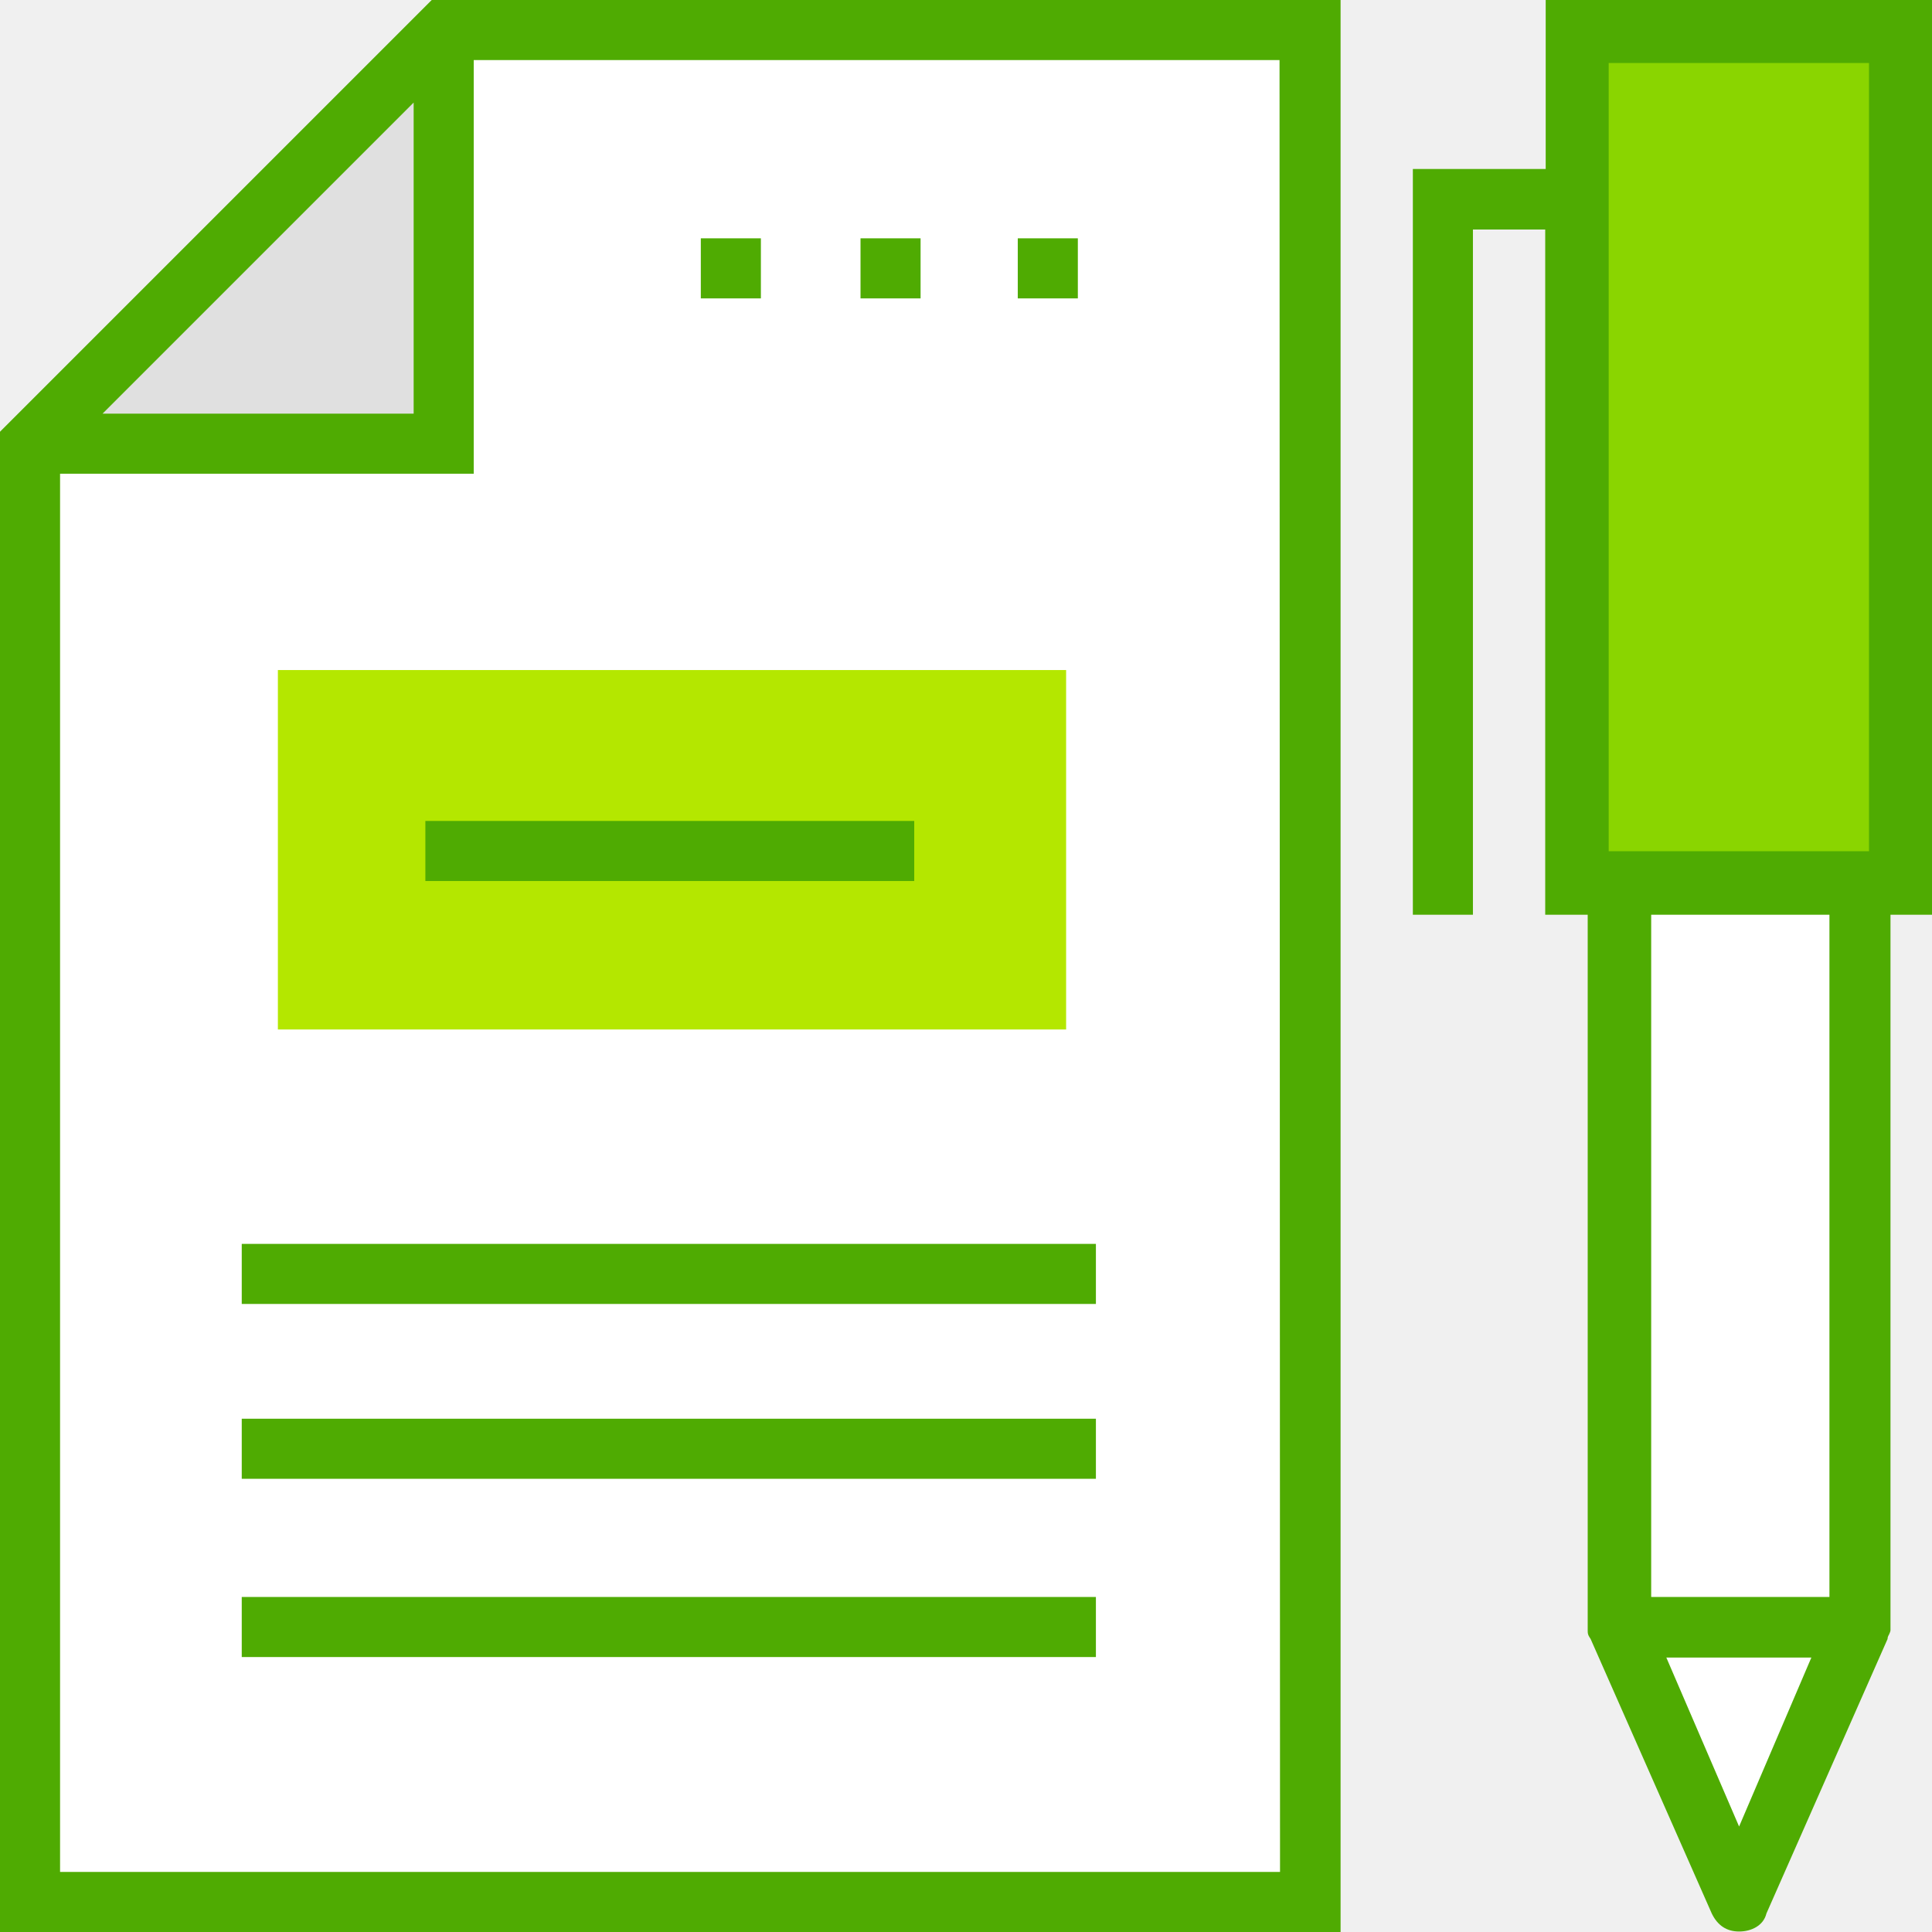
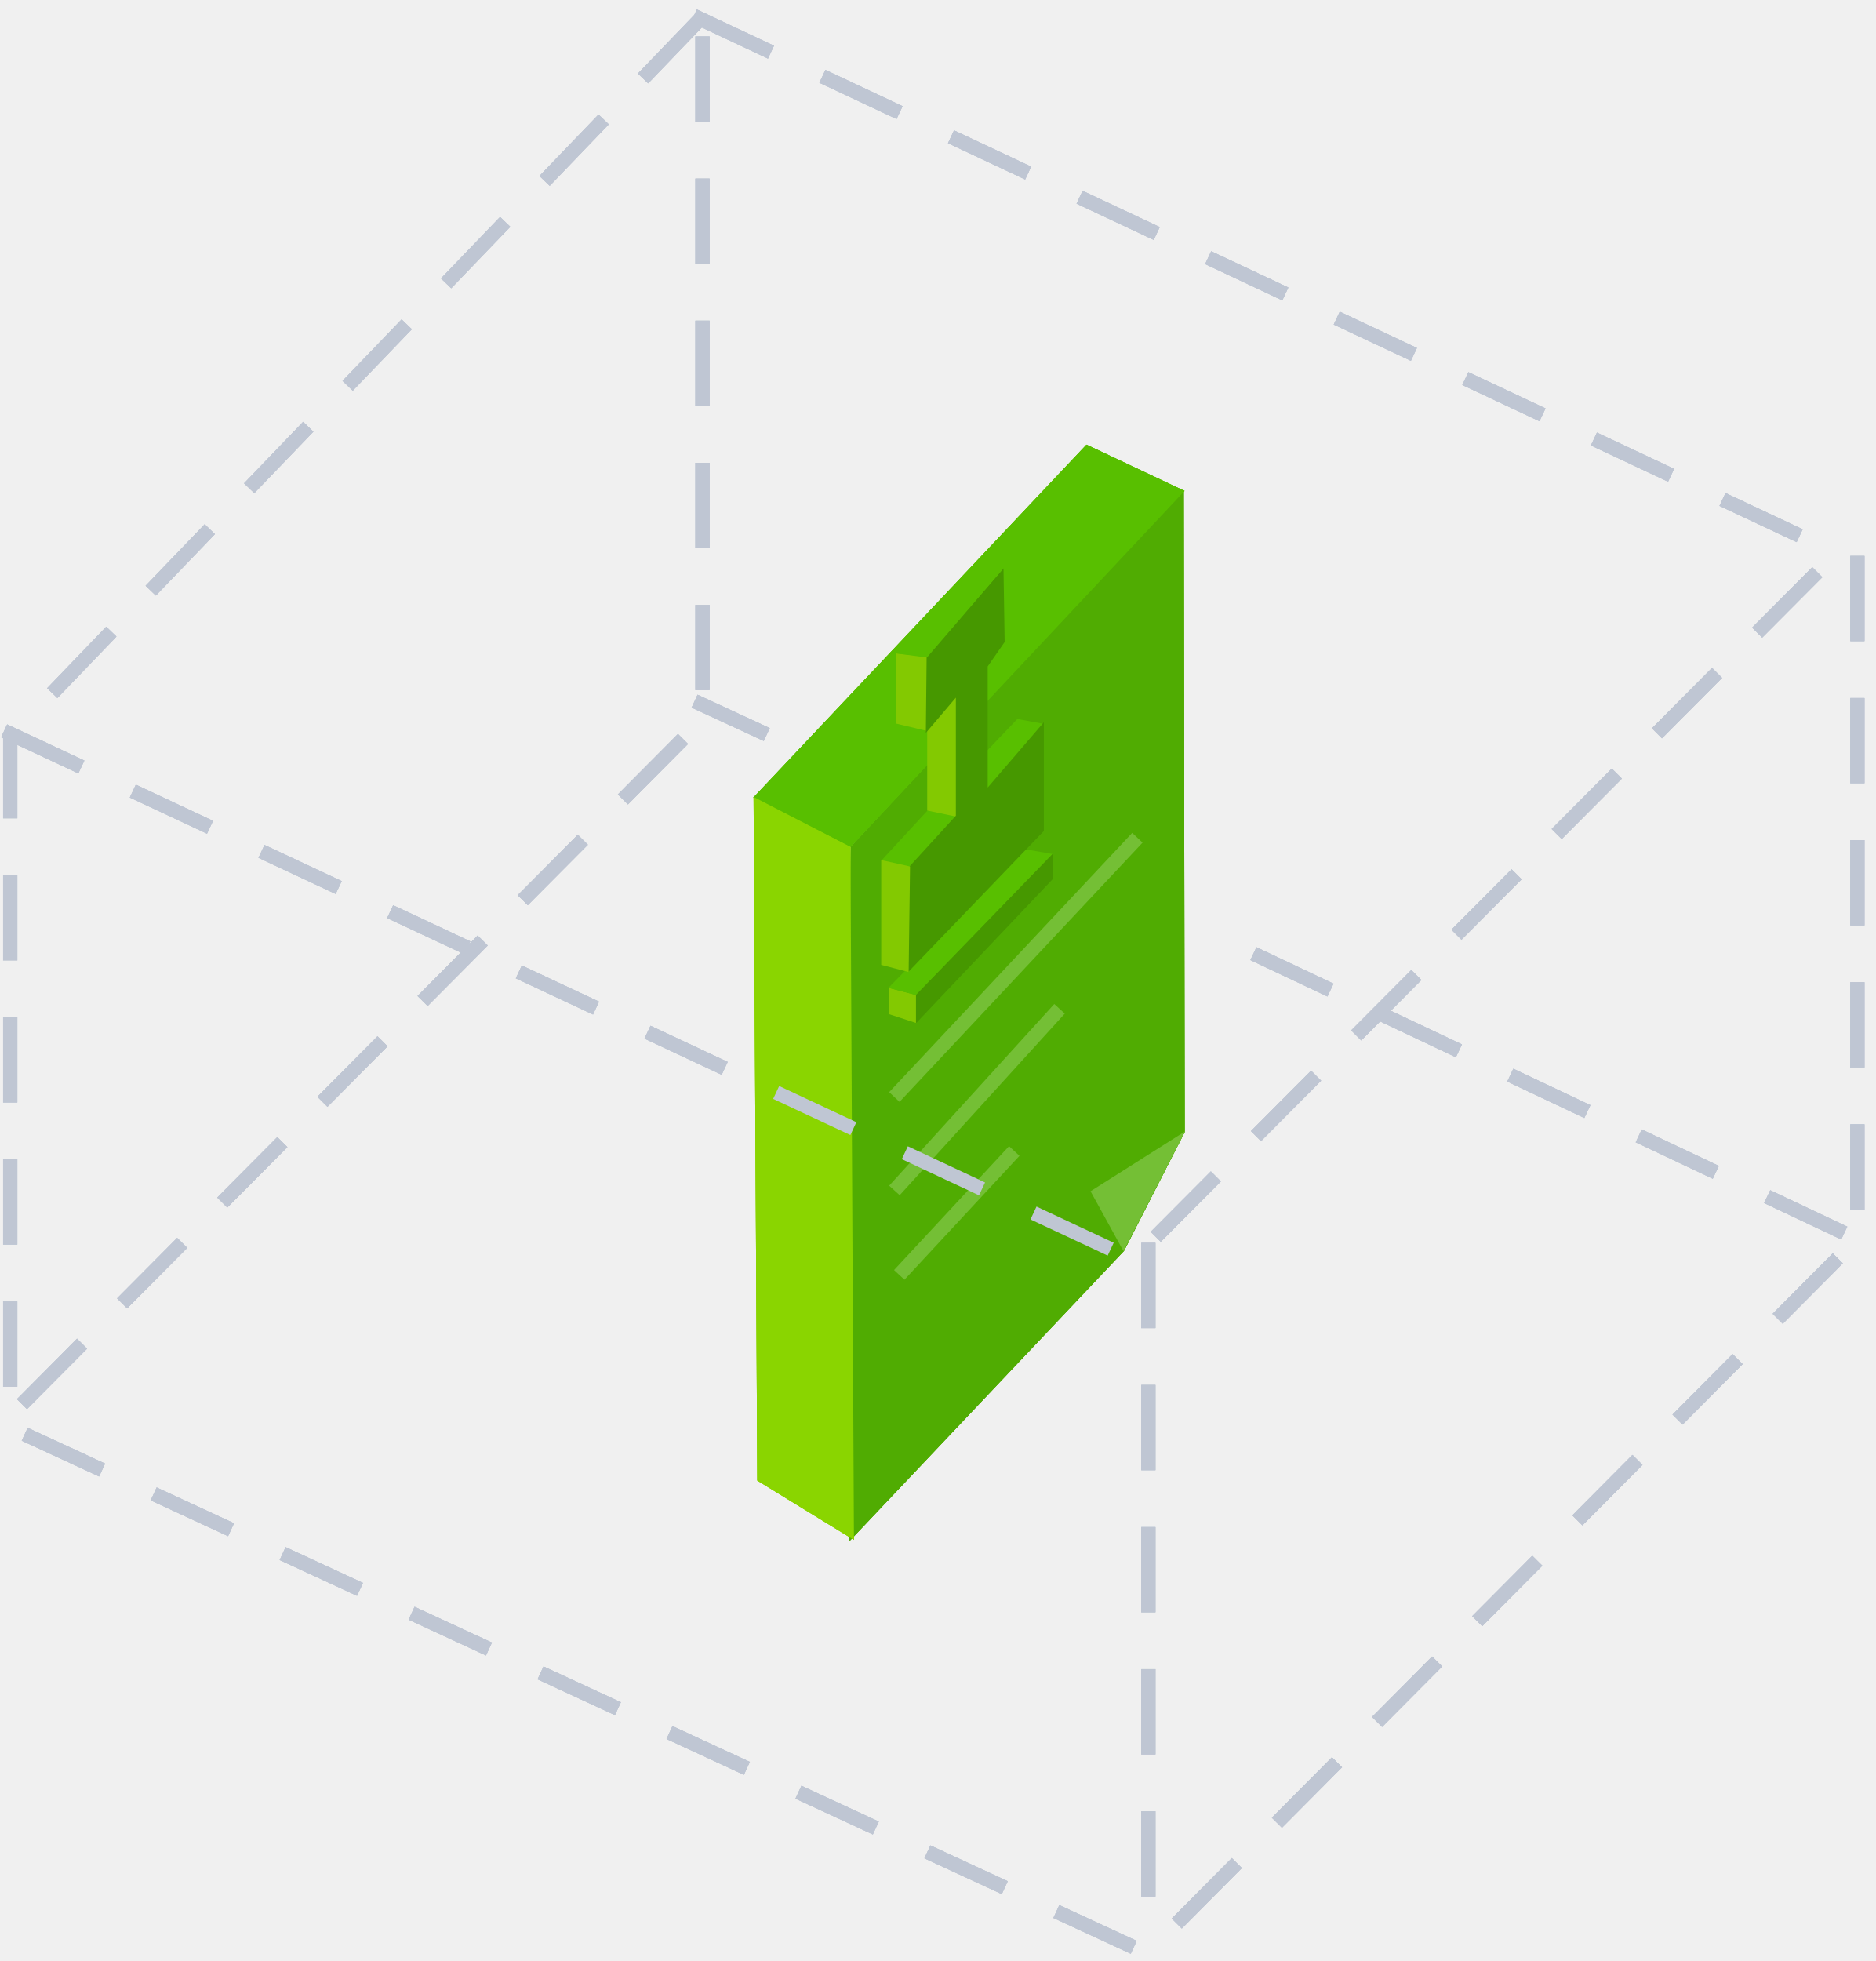
- <svg xmlns="http://www.w3.org/2000/svg" version="1.1" id="Layer_1" x="0px" y="0px" viewBox="0 0 395.6 395.6" style="enable-background:new 0 0 395.6 395.6;" xml:space="preserve">
-   <style type="text/css">
- 	.st0{fill:#FFFFFF;}
- 	.st1{fill:#4FAB02;}
- 	.st2{fill:#8AD500;}
- 	.st3{fill:#B4E700;}
- 	.st4{fill:#E0E0E0;}
- </style>
-   <g>
-     <polygon class="st0" points="380.8,333.2 356.1,389.4 331.3,333.2  " />
-     <rect x="331.4" y="179.8" class="st0" width="48.8" height="153.4" />
-   </g>
-   <path class="st1" d="M316.5,0v34.6h-27.2v152.7h12.3V47h14.8v140.3h8.7v146.5c0,0.3,0,0.6,0.1,0.9s0.3,0.6,0.5,0.9l24.8,56.2  c1.2,2.5,3.1,3.7,5.6,3.7s5-1.2,5.6-3.7l24.8-56.2c0-0.3,0.1-0.6,0.3-0.9c0.1-0.3,0.3-0.6,0.3-0.9V187.3h8.6V0H316.5z M356.1,374  l-14.9-34.6h29.7L356.1,374z M374.6,327h-36.5V187.3h36.5V327z" />
-   <rect x="329.4" y="12.9" class="st2" width="53.3" height="161.4" />
-   <polygon class="st0" points="90.9,6.2 6.2,90.9 6.2,389.4 268.3,389.4 268.3,6.2 " />
-   <rect x="56.9" y="137.2" class="st3" width="161.4" height="73.6" />
-   <rect x="87.1" y="168.1" class="st1" width="100.1" height="12.3" />
-   <path class="st4" d="M90.9,90.9V7.4c0-0.6-0.6-0.6-1.2-0.6L7.4,89.7c-0.6,0.6,0,1.2,0.6,1.2H90.9L90.9,90.9z" />
-   <g>
-     <path class="st1" d="M88.4,0L0,88.4v307.3h274.5V0H88.4z M84.7,21v63.7H21L84.7,21z M262.1,383.3H12.3V97H97V12.3h165L262.1,383.3   L262.1,383.3z" />
-     <rect x="49.5" y="254.7" class="st1" width="174.9" height="12.3" />
-     <rect x="49.5" y="290.5" class="st1" width="174.9" height="12.3" />
-     <rect x="49.5" y="327" class="st1" width="174.9" height="12.3" />
-     <rect x="143.5" y="48.8" class="st1" width="12.3" height="12.3" />
-     <rect x="176.2" y="48.8" class="st1" width="12.3" height="12.3" />
-     <rect x="208.4" y="48.8" class="st1" width="12.3" height="12.3" />
+ <svg xmlns="http://www.w3.org/2000/svg" width="132px" height="138px" viewBox="0 0 132 138" version="1.1">
+   <defs />
+   <g id="Page-1" stroke="none" stroke-width="1" fill="none" fill-rule="evenodd">
+     <g id="首页编辑版" transform="translate(-649, -2747)">
+       <g id="Group-62" transform="translate(647, 2746)">
+         <g id="智能合约" transform="translate(0.739086, 0.727089)">
+           <g id="Group-45" transform="translate(50.1696, 29.73544)">
+             <g id="Group-44">
+               <g id="Group-24" transform="translate(0.297815, 0.776551)">
+                 <polygon id="Path-16" fill="#50AC02" points="10.673 29.361 10.592 37.403 10.592 47.011 10.592 78.198 29.903 57.791 34.175 49.411 34.108 4.269" />
+                 <polygon id="Path-17" fill="#58BF00" transform="translate(19.00648, 15.20066) rotate(-9) translate(-19.00648, -15.20066) " points="2.33 23.383 8.543 27.884 35.683 6.814 29.374 2.517" />
+                 <polygon id="Path-15" fill="#8AD500" points="3.833 25.842 10.651 29.359 10.896 78.125 4.094 73.951" />
+                 <path d="M14.082,46.596 L30.504,29.08" id="Line-36" stroke="#74BF35" stroke-linecap="square" />
+                 <path d="M14.082,53.165 L25.03,41.122" id="Line-36" stroke="#74BF35" stroke-linecap="square" />
+                 <path d="M14.426,59.111 L21.84,51.126" id="Line-36" stroke="#74BF35" stroke-linecap="square" />
+               </g>
+               <g id="Group-34" transform="translate(10.72828, 9.215473)">
+                 <g id="Group-31" transform="translate(0, 0.040174)">
+                   <g id="Group-29" transform="translate(0.394382, 0.709878)">
+                     <g id="Group-33" transform="translate(0.71505, 19.69217)">
+                       <polygon id="Rectangle" fill="#83C901" points="1.813 10.4 3.75 10.902 3.75 12.876 1.813 12.243" />
+                       <polygon id="Path-17" fill="#58BF00" transform="translate(7.576639, 5.765771) rotate(-9) translate(-7.576639, -5.765771) " points="1.132 9.433 2.977 10.245 14.021 1.941 12.103 1.287" />
+                       <polygon id="Path-61" fill="#469800" points="3.723 10.894 3.723 12.89 13.345 2.746 13.345 0.967" />
+                     </g>
+                     <polygon id="Path-17" fill="#58BF00" transform="translate(7.726231, 16.41847) rotate(-9) translate(-7.726231, -16.41847) " points="1.354 20.163 3.306 21.001 9.564 16.299 14.099 12.455 12.347 11.835 9.948 13.662 5.096 17.208" />
+                     <polygon id="Rectangle" fill="#83C901" points="5.23 9.569 7.259 9.569 7.259 18.037 5.23 17.612" />
+                     <polygon id="Rectangle" fill="#83C901" points="3.016 6.549 5.23 6.786 5.23 12.015 3.016 11.487" />
+                     <polygon id="Path-16" fill="#469800" points="5.187 6.797 5.132 12.149 7.245 9.665 7.245 17.975 3.983 21.546 3.891 28.975 13.439 19.049 13.439 11.397 9.486 15.993 9.486 7.468 10.679 5.752 10.597 0.567" />
+                     <polygon id="Rectangle" fill="#83C901" points="1.991 21.097 4.02 21.547 3.921 28.975 1.991 28.471" />
+                   </g>
+                 </g>
+                 <polygon id="Path-17" fill="#58BF00" transform="translate(7.227181, 4.480974) rotate(-9) translate(-7.227181, -4.480974) " points="3.027 6.675 5.138 7.297 11.428 1.959 9.57 1.665" />
+               </g>
+             </g>
+             <polygon id="Path-60" fill="#74BF35" points="34.5 50.157 27.846 54.369 30.163 58.582" />
+           </g>
+           <g id="waikuang" transform="translate(0.58513, 0.735438)" stroke="#BFC6D3" stroke-dasharray="5" stroke-linecap="square">
+             <path d="M49.962,0.868 L131.404,39.146 L131.404,86.701 L81.406,137.006 L1.395,99.997 L1.395,51.391 L49.962,0.868 Z" id="Line-27" />
+             <path d="M130.028,86.098 L88.97,66.683 M54.189,51.019 L50.017,49.089" id="Line-27" />
+             <path d="M50.118,2.604 L50.118,50.159 L0.12,100.464" id="Line-27" />
+             <path d="M1.421,51.18 L80.421,88.18 L130.569,37.811" id="Line" />
+             <path d="M81.5,87.5 L81.5,136.5" id="Line-2" />
+           </g>
+         </g>
+         <g id="智能合约" transform="translate(0.739086, 0.727089)">
+           <g id="Group-45" transform="translate(50.1696, 29.73544)">
+             <g id="Group-44">
+               <g id="Group-24" transform="translate(0.297815, 0.776551)">
+                 <polygon id="Path-16" fill="#50AC02" points="10.673 29.361 10.592 37.403 10.592 47.011 10.592 78.198 29.903 57.791 34.175 49.411 34.108 4.269" />
+                 <polygon id="Path-17" fill="#58BF00" transform="translate(19.00648, 15.20066) rotate(-9) translate(-19.00648, -15.20066) " points="2.33 23.383 8.543 27.884 35.683 6.814 29.374 2.517" />
+                 <polygon id="Path-15" fill="#8AD500" points="3.833 25.842 10.651 29.359 10.896 78.125 4.094 73.951" />
+                 <path d="M14.082,46.596 L30.504,29.08" id="Line-36" stroke="#74BF35" stroke-linecap="square" />
+                 <path d="M14.082,53.165 L25.03,41.122" id="Line-36" stroke="#74BF35" stroke-linecap="square" />
+                 <path d="M14.426,59.111 L21.84,51.126" id="Line-36" stroke="#74BF35" stroke-linecap="square" />
+               </g>
+               <g id="Group-34" transform="translate(10.72828, 9.215473)">
+                 <g id="Group-31" transform="translate(0, 0.040174)">
+                   <g id="Group-29" transform="translate(0.394382, 0.709878)">
+                     <g id="Group-33" transform="translate(0.71505, 19.69217)">
+                       <polygon id="Rectangle" fill="#83C901" points="1.813 10.4 3.75 10.902 3.75 12.876 1.813 12.243" />
+                       <polygon id="Path-17" fill="#58BF00" transform="translate(7.576639, 5.765771) rotate(-9) translate(-7.576639, -5.765771) " points="1.132 9.433 2.977 10.245 14.021 1.941 12.103 1.287" />
+                       <polygon id="Path-61" fill="#469800" points="3.723 10.894 3.723 12.89 13.345 2.746 13.345 0.967" />
+                     </g>
+                     <polygon id="Path-17" fill="#58BF00" transform="translate(7.726231, 16.41847) rotate(-9) translate(-7.726231, -16.41847) " points="1.354 20.163 3.306 21.001 9.564 16.299 14.099 12.455 12.347 11.835 9.948 13.662 5.096 17.208" />
+                     <polygon id="Rectangle" fill="#83C901" points="5.23 9.569 7.259 9.569 7.259 18.037 5.23 17.612" />
+                     <polygon id="Rectangle" fill="#83C901" points="3.016 6.549 5.23 6.786 5.23 12.015 3.016 11.487" />
+                     <polygon id="Path-16" fill="#469800" points="5.187 6.797 5.132 12.149 7.245 9.665 7.245 17.975 3.983 21.546 3.891 28.975 13.439 19.049 13.439 11.397 9.486 15.993 9.486 7.468 10.679 5.752 10.597 0.567" />
+                     <polygon id="Rectangle" fill="#83C901" points="1.991 21.097 4.02 21.547 3.921 28.975 1.991 28.471" />
+                   </g>
+                 </g>
+                 <polygon id="Path-17" fill="#58BF00" transform="translate(7.227181, 4.480974) rotate(-9) translate(-7.227181, -4.480974) " points="3.027 6.675 5.138 7.297 11.428 1.959 9.57 1.665" />
+               </g>
+             </g>
+             <polygon id="Path-60" fill="#74BF35" points="34.5 50.157 27.846 54.369 30.163 58.582" />
+           </g>
+           <g id="waikuang" transform="translate(0.58513, 0.735438)" stroke="#BFC6D3" stroke-dasharray="5" stroke-linecap="square">
+             <path d="M49.962,0.868 L131.404,39.146 L131.404,86.701 L81.406,137.006 L1.395,99.997 L1.395,51.391 L49.962,0.868 Z" id="Line-27" />
+             <path d="M130.028,86.098 L88.97,66.683 M54.189,51.019 L50.017,49.089" id="Line-27" />
+             <path d="M50.118,2.604 L50.118,50.159 L0.12,100.464" id="Line-27" />
+             <path d="M1.421,51.18 L80.421,88.18 L130.569,37.811" id="Line" />
+             <path d="M81.5,87.5 L81.5,136.5" id="Line-2" />
+           </g>
+         </g>
+         <g id="智能合约" transform="translate(0.739086, 0.727089)">
+           <g id="Group-45" transform="translate(50.1696, 29.73544)">
+             <g id="Group-44">
+               <g id="Group-24" transform="translate(0.297815, 0.776551)">
+                 <polygon id="Path-16" fill="#50AC02" points="10.673 29.361 10.592 37.403 10.592 47.011 10.592 78.198 29.903 57.791 34.175 49.411 34.108 4.269" />
+                 <polygon id="Path-17" fill="#58BF00" transform="translate(19.00648, 15.20066) rotate(-9) translate(-19.00648, -15.20066) " points="2.33 23.383 8.543 27.884 35.683 6.814 29.374 2.517" />
+                 <polygon id="Path-15" fill="#8AD500" points="3.833 25.842 10.651 29.359 10.896 78.125 4.094 73.951" />
+                 <path d="M14.082,46.596 L30.504,29.08" id="Line-36" stroke="#74BF35" stroke-linecap="square" />
+                 <path d="M14.082,53.165 L25.03,41.122" id="Line-36" stroke="#74BF35" stroke-linecap="square" />
+                 <path d="M14.426,59.111 L21.84,51.126" id="Line-36" stroke="#74BF35" stroke-linecap="square" />
+               </g>
+               <g id="Group-34" transform="translate(10.72828, 9.215473)">
+                 <g id="Group-31" transform="translate(0, 0.040174)">
+                   <g id="Group-29" transform="translate(0.394382, 0.709878)">
+                     <g id="Group-33" transform="translate(0.71505, 19.69217)">
+                       <polygon id="Rectangle" fill="#83C901" points="1.813 10.4 3.75 10.902 3.75 12.876 1.813 12.243" />
+                       <polygon id="Path-17" fill="#58BF00" transform="translate(7.576639, 5.765771) rotate(-9) translate(-7.576639, -5.765771) " points="1.132 9.433 2.977 10.245 14.021 1.941 12.103 1.287" />
+                       <polygon id="Path-61" fill="#469800" points="3.723 10.894 3.723 12.89 13.345 2.746 13.345 0.967" />
+                     </g>
+                     <polygon id="Path-17" fill="#58BF00" transform="translate(7.726231, 16.41847) rotate(-9) translate(-7.726231, -16.41847) " points="1.354 20.163 3.306 21.001 9.564 16.299 14.099 12.455 12.347 11.835 9.948 13.662 5.096 17.208" />
+                     <polygon id="Rectangle" fill="#83C901" points="5.23 9.569 7.259 9.569 7.259 18.037 5.23 17.612" />
+                     <polygon id="Rectangle" fill="#83C901" points="3.016 6.549 5.23 6.786 5.23 12.015 3.016 11.487" />
+                     <polygon id="Path-16" fill="#469800" points="5.187 6.797 5.132 12.149 7.245 9.665 7.245 17.975 3.983 21.546 3.891 28.975 13.439 19.049 13.439 11.397 9.486 15.993 9.486 7.468 10.679 5.752 10.597 0.567" />
+                     <polygon id="Rectangle" fill="#83C901" points="1.991 21.097 4.02 21.547 3.921 28.975 1.991 28.471" />
+                   </g>
+                 </g>
+                 <polygon id="Path-17" fill="#58BF00" transform="translate(7.227181, 4.480974) rotate(-9) translate(-7.227181, -4.480974) " points="3.027 6.675 5.138 7.297 11.428 1.959 9.57 1.665" />
+               </g>
+             </g>
+             <polygon id="Path-60" fill="#74BF35" points="34.5 50.157 27.846 54.369 30.163 58.582" />
+           </g>
+           <g id="waikuang" transform="translate(0.58513, 0.735438)" stroke="#BFC6D3" stroke-dasharray="5" stroke-linecap="square">
+             <path d="M49.962,0.868 L131.404,39.146 L131.404,86.701 L81.406,137.006 L1.395,99.997 L1.395,51.391 L49.962,0.868 Z" id="Line-27" />
+             <path d="M130.028,86.098 L88.97,66.683 M54.189,51.019 L50.017,49.089" id="Line-27" />
+             <path d="M50.118,2.604 L50.118,50.159 L0.12,100.464" id="Line-27" />
+             <path d="M1.421,51.18 L80.421,88.18 L130.569,37.811" id="Line" />
+             <path d="M81.5,87.5 L81.5,136.5" id="Line-2" />
+           </g>
+         </g>
+       </g>
+     </g>
  </g>
</svg>
